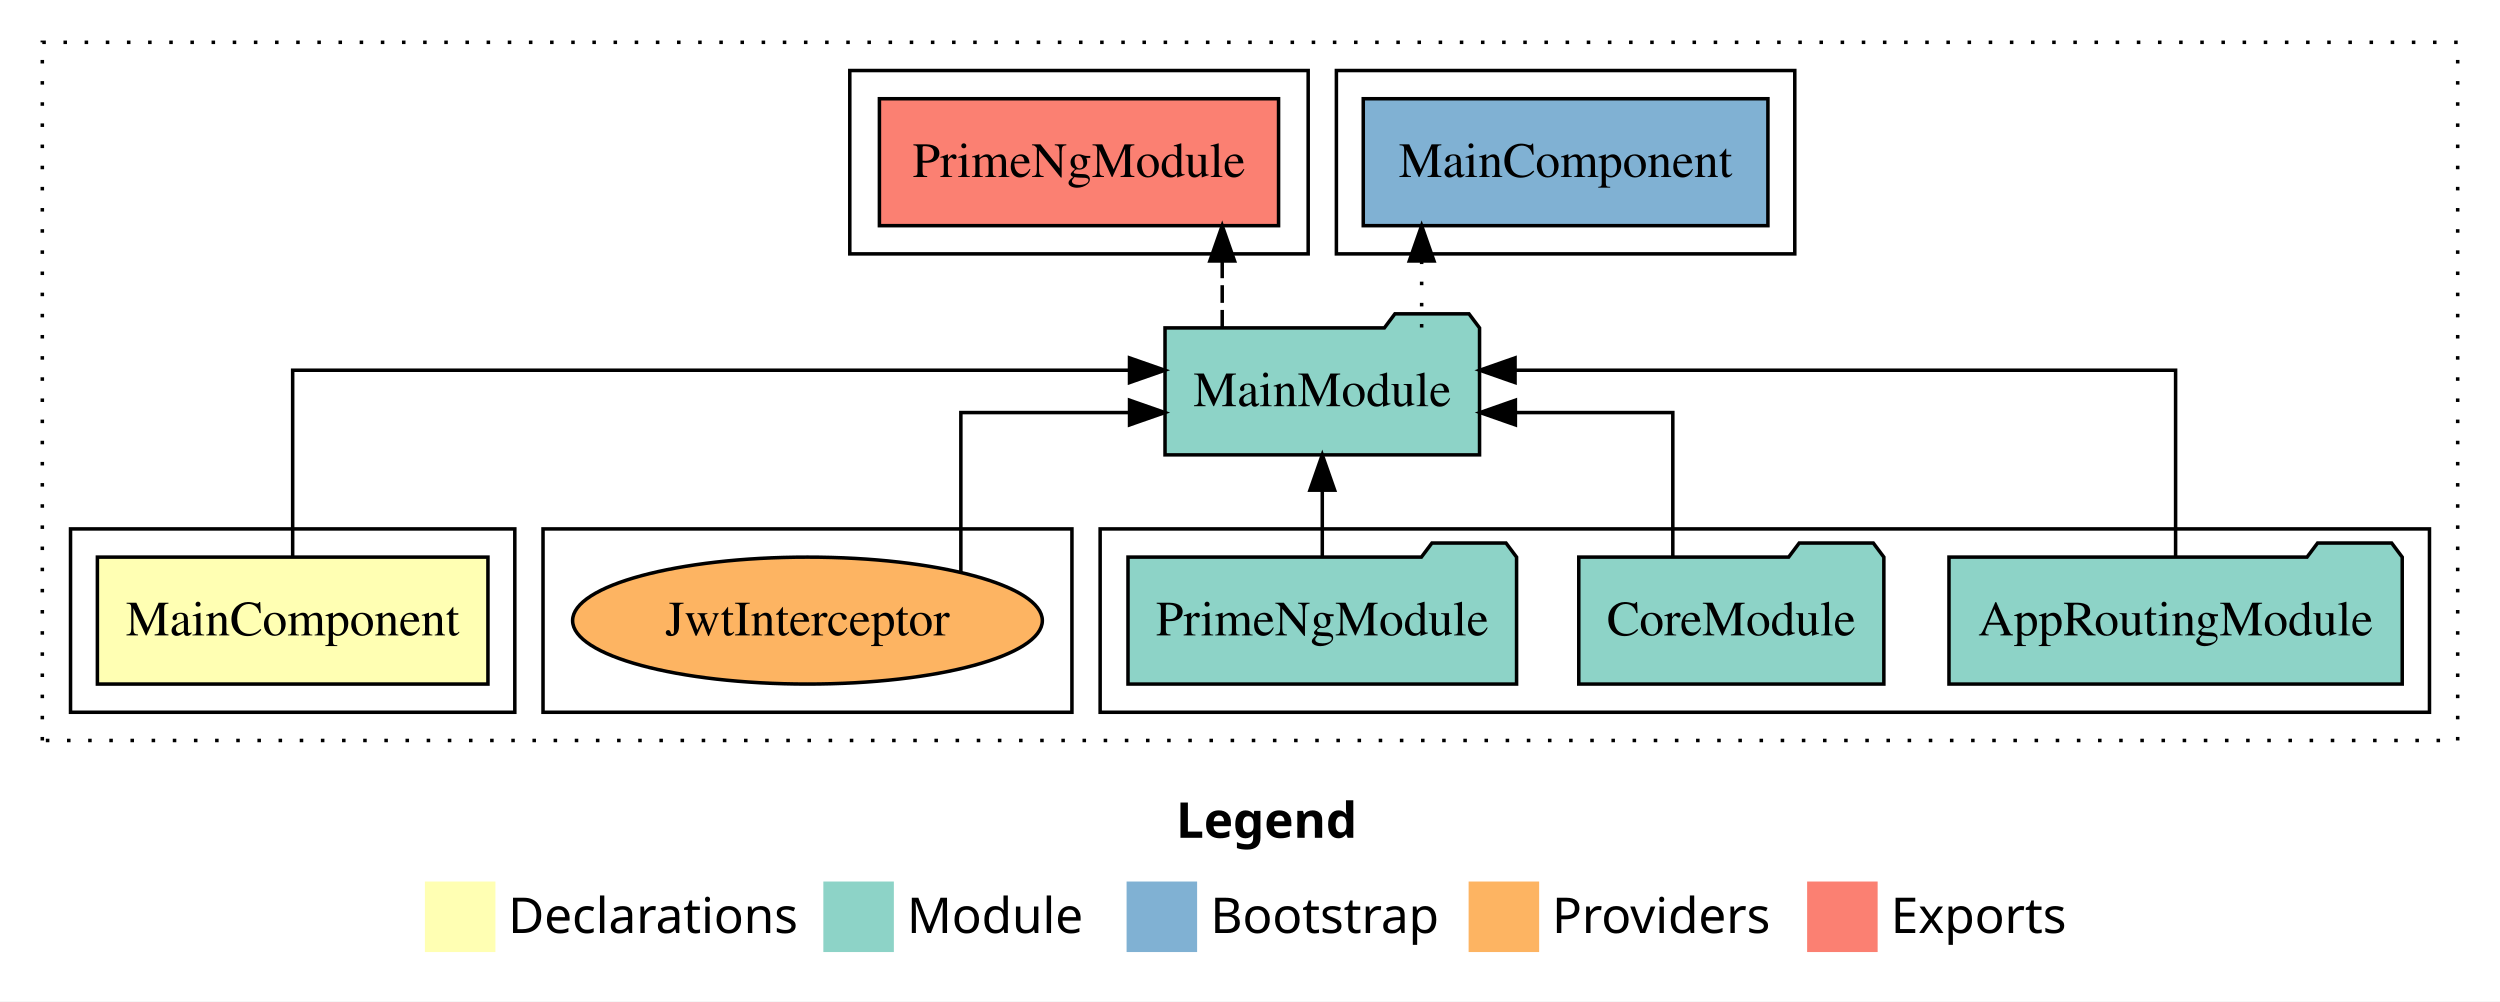
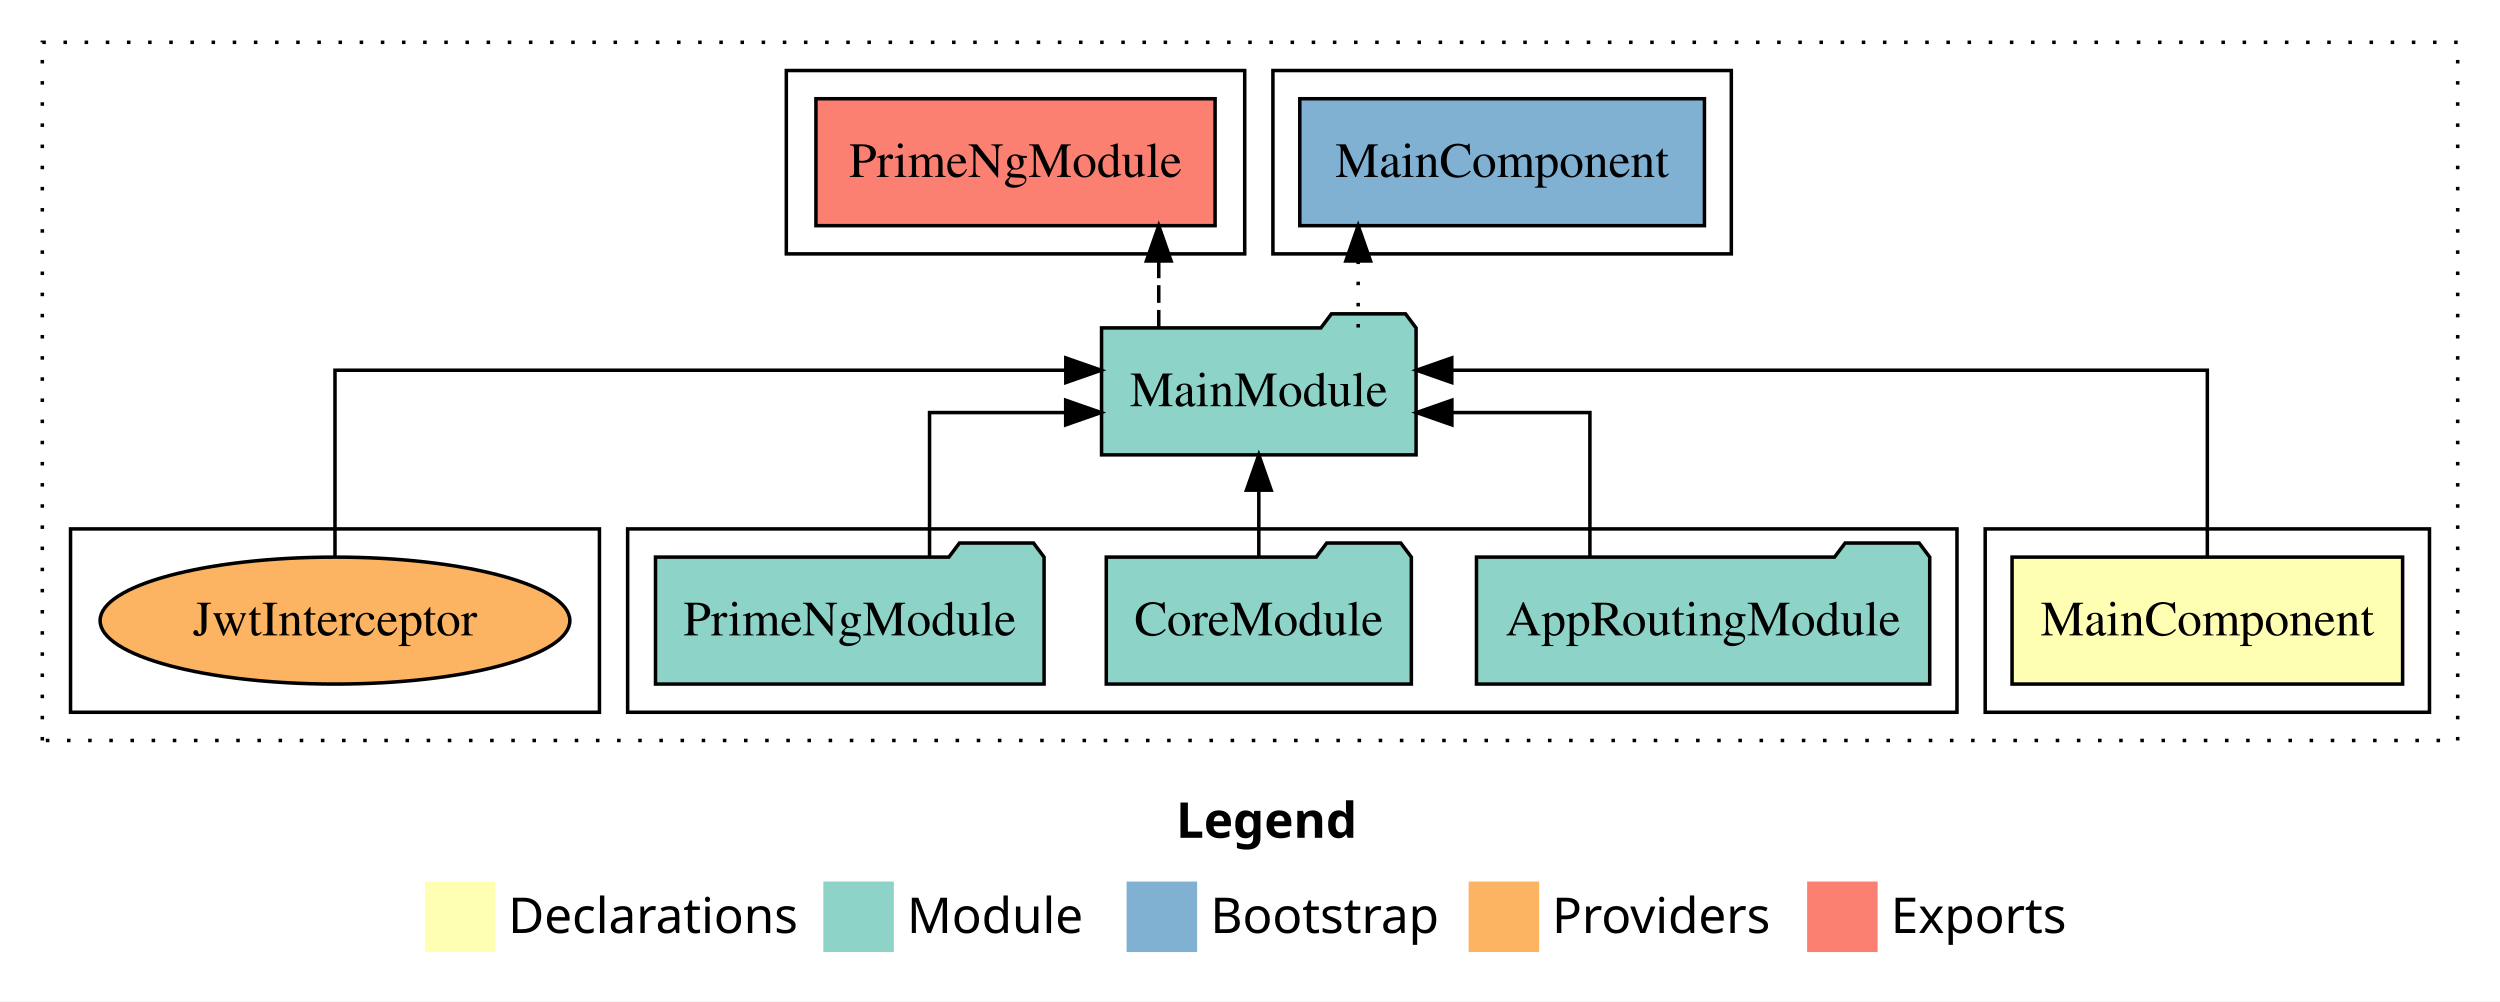
<svg xmlns="http://www.w3.org/2000/svg" width="709pt" height="284pt" viewBox="0.00 0.00 709.00 284.00">
  <g id="graph0" class="graph" transform="scale(1 1) rotate(0) translate(4 280)">
    <polygon fill="white" stroke="transparent" points="-4,4 -4,-280 705,-280 705,4 -4,4" />
    <text text-anchor="start" x="329.51" y="-42.4" font-family="Times-12" font-weight="bold" font-size="14.00">Legend</text>
    <polygon fill="#ffffb3" stroke="transparent" points="116.5,-10 116.5,-30 136.5,-30 136.5,-10 116.5,-10" />
    <text text-anchor="start" x="140.13" y="-15.4" font-family="Times-12" font-size="14.00">  Declarations</text>
    <polygon fill="#8dd3c7" stroke="transparent" points="229.5,-10 229.5,-30 249.5,-30 249.5,-10 229.5,-10" />
    <text text-anchor="start" x="253.23" y="-15.4" font-family="Times-12" font-size="14.00">  Module</text>
    <polygon fill="#80b1d3" stroke="transparent" points="315.5,-10 315.5,-30 335.5,-30 335.5,-10 315.5,-10" />
    <text text-anchor="start" x="339.28" y="-15.4" font-family="Times-12" font-size="14.00">  Bootstrap</text>
    <polygon fill="#fdb462" stroke="transparent" points="412.5,-10 412.5,-30 432.5,-30 432.5,-10 412.5,-10" />
    <text text-anchor="start" x="436.17" y="-15.4" font-family="Times-12" font-size="14.00">  Providers</text>
    <polygon fill="#fb8072" stroke="transparent" points="508.5,-10 508.5,-30 528.5,-30 528.5,-10 508.5,-10" />
    <text text-anchor="start" x="532.23" y="-15.4" font-family="Times-12" font-size="14.00">  Exports</text>
    <g id="clust1" class="cluster">
      <polygon fill="none" stroke="black" stroke-dasharray="1,5" points="8,-70 8,-268 693,-268 693,-70 8,-70" />
    </g>
+     <g id="clust2" class="cluster">
+       <polygon fill="none" stroke="black" points="559,-78 559,-130 685,-130 685,-78 559,-78" />
+     </g>
+     <g id="clust6" class="cluster">
+       <polygon fill="none" stroke="black" points="357,-208 357,-260 487,-260 487,-208 357,-208" />
+     </g>
    <g id="clust4" class="cluster">
-       <polygon fill="none" stroke="black" points="308,-78 308,-130 685,-130 685,-78 308,-78" />
+       <polygon fill="none" stroke="black" points="174,-78 174,-130 551,-130 551,-78 174,-78" />
    </g>
    <g id="clust7" class="cluster">
-       <polygon fill="none" stroke="black" points="150,-78 150,-130 300,-130 300,-78 150,-78" />
-     </g>
-     <g id="clust6" class="cluster">
-       <polygon fill="none" stroke="black" points="375,-208 375,-260 505,-260 505,-208 375,-208" />
+       <polygon fill="none" stroke="black" points="16,-78 16,-130 166,-130 166,-78 16,-78" />
    </g>
    <g id="clust5" class="cluster">
-       <polygon fill="none" stroke="black" points="237,-208 237,-260 367,-260 367,-208 237,-208" />
-     </g>
-     <g id="clust2" class="cluster">
-       <polygon fill="none" stroke="black" points="16,-78 16,-130 142,-130 142,-78 16,-78" />
+       <polygon fill="none" stroke="black" points="219,-208 219,-260 349,-260 349,-208 219,-208" />
    </g>
    <g id="node1" class="node">
-       <polygon fill="#ffffb3" stroke="black" points="134.38,-122 23.62,-122 23.62,-86 134.38,-86 134.38,-122" />
-       <text text-anchor="middle" x="79" y="-99.8" font-family="Times,serif" font-size="14.00">MainComponent</text>
+       <polygon fill="#ffffb3" stroke="black" points="677.38,-122 566.62,-122 566.62,-86 677.38,-86 677.38,-122" />
+       <text text-anchor="middle" x="622" y="-99.8" font-family="Times,serif" font-size="14.00">MainComponent</text>
    </g>
    <g id="node2" class="node">
-       <polygon fill="#8dd3c7" stroke="black" points="415.6,-187 412.6,-191 391.6,-191 388.6,-187 326.4,-187 326.4,-151 415.6,-151 415.6,-187" />
-       <text text-anchor="middle" x="371" y="-164.8" font-family="Times,serif" font-size="14.00">MainModule</text>
+       <polygon fill="#8dd3c7" stroke="black" points="397.6,-187 394.6,-191 373.6,-191 370.6,-187 308.4,-187 308.4,-151 397.6,-151 397.6,-187" />
+       <text text-anchor="middle" x="353" y="-164.8" font-family="Times,serif" font-size="14.00">MainModule</text>
    </g>
    <g id="edge1" class="edge">
-       <path fill="none" stroke="black" d="M79,-122.28C79,-143.32 79,-175 79,-175 79,-175 316.33,-175 316.33,-175" />
-       <polygon fill="black" stroke="black" points="316.33,-178.5 326.33,-175 316.33,-171.5 316.33,-178.5" />
+       <path fill="none" stroke="black" d="M622,-122.28C622,-143.32 622,-175 622,-175 622,-175 407.72,-175 407.72,-175" />
+       <polygon fill="black" stroke="black" points="407.72,-171.5 397.72,-175 407.72,-178.5 407.72,-171.5" />
    </g>
    <g id="node6" class="node">
-       <polygon fill="#fb8072" stroke="black" points="358.6,-252 245.4,-252 245.4,-216 358.6,-216 358.6,-252" />
-       <text text-anchor="middle" x="302" y="-229.8" font-family="Times,serif" font-size="14.00">PrimeNgModule </text>
+       <polygon fill="#fb8072" stroke="black" points="340.6,-252 227.4,-252 227.4,-216 340.6,-216 340.6,-252" />
+       <text text-anchor="middle" x="284" y="-229.8" font-family="Times,serif" font-size="14.00">PrimeNgModule </text>
    </g>
    <g id="edge5" class="edge">
-       <path fill="none" stroke="black" stroke-dasharray="5,2" d="M342.62,-187.11C342.62,-187.11 342.62,-205.99 342.62,-205.99" />
-       <polygon fill="black" stroke="black" points="339.12,-205.99 342.62,-215.99 346.12,-205.99 339.12,-205.99" />
+       <path fill="none" stroke="black" stroke-dasharray="5,2" d="M324.62,-187.11C324.62,-187.11 324.62,-205.99 324.62,-205.99" />
+       <polygon fill="black" stroke="black" points="321.12,-205.99 324.62,-215.99 328.12,-205.99 321.12,-205.99" />
    </g>
    <g id="node7" class="node">
-       <polygon fill="#80b1d3" stroke="black" points="497.38,-252 382.62,-252 382.62,-216 497.38,-216 497.38,-252" />
-       <text text-anchor="middle" x="440" y="-229.8" font-family="Times,serif" font-size="14.00">MainComponent </text>
+       <polygon fill="#80b1d3" stroke="black" points="479.38,-252 364.62,-252 364.62,-216 479.38,-216 479.38,-252" />
+       <text text-anchor="middle" x="422" y="-229.8" font-family="Times,serif" font-size="14.00">MainComponent </text>
    </g>
    <g id="edge6" class="edge">
-       <path fill="none" stroke="black" stroke-dasharray="1,5" d="M399.18,-187.11C399.18,-187.11 399.18,-205.99 399.18,-205.99" />
-       <polygon fill="black" stroke="black" points="395.68,-205.99 399.18,-215.99 402.68,-205.99 395.68,-205.99" />
+       <path fill="none" stroke="black" stroke-dasharray="1,5" d="M381.18,-187.11C381.18,-187.11 381.18,-205.99 381.18,-205.99" />
+       <polygon fill="black" stroke="black" points="377.68,-205.99 381.18,-215.99 384.68,-205.99 377.68,-205.99" />
    </g>
    <g id="node3" class="node">
-       <polygon fill="#8dd3c7" stroke="black" points="677.27,-122 674.27,-126 653.27,-126 650.27,-122 548.73,-122 548.73,-86 677.27,-86 677.27,-122" />
-       <text text-anchor="middle" x="613" y="-99.8" font-family="Times,serif" font-size="14.00">AppRoutingModule</text>
+       <polygon fill="#8dd3c7" stroke="black" points="543.27,-122 540.27,-126 519.27,-126 516.27,-122 414.73,-122 414.73,-86 543.27,-86 543.27,-122" />
+       <text text-anchor="middle" x="479" y="-99.8" font-family="Times,serif" font-size="14.00">AppRoutingModule</text>
    </g>
    <g id="edge2" class="edge">
-       <path fill="none" stroke="black" d="M613,-122.28C613,-143.32 613,-175 613,-175 613,-175 425.67,-175 425.67,-175" />
-       <polygon fill="black" stroke="black" points="425.67,-171.5 415.67,-175 425.67,-178.5 425.67,-171.5" />
+       <path fill="none" stroke="black" d="M446.9,-122.02C446.9,-139.37 446.9,-163 446.9,-163 446.9,-163 407.75,-163 407.75,-163" />
+       <polygon fill="black" stroke="black" points="407.75,-159.5 397.75,-163 407.75,-166.5 407.75,-159.5" />
    </g>
    <g id="node4" class="node">
-       <polygon fill="#8dd3c7" stroke="black" points="530.26,-122 527.26,-126 506.26,-126 503.26,-122 443.74,-122 443.74,-86 530.26,-86 530.26,-122" />
-       <text text-anchor="middle" x="487" y="-99.8" font-family="Times,serif" font-size="14.00">CoreModule</text>
+       <polygon fill="#8dd3c7" stroke="black" points="396.26,-122 393.26,-126 372.26,-126 369.26,-122 309.74,-122 309.74,-86 396.26,-86 396.26,-122" />
+       <text text-anchor="middle" x="353" y="-99.8" font-family="Times,serif" font-size="14.00">CoreModule</text>
    </g>
    <g id="edge3" class="edge">
-       <path fill="none" stroke="black" d="M470.41,-122.02C470.41,-139.37 470.41,-163 470.41,-163 470.41,-163 425.76,-163 425.76,-163" />
-       <polygon fill="black" stroke="black" points="425.76,-159.5 415.76,-163 425.76,-166.5 425.76,-159.5" />
+       <path fill="none" stroke="black" d="M353,-122.11C353,-122.11 353,-140.99 353,-140.99" />
+       <polygon fill="black" stroke="black" points="349.5,-140.99 353,-150.99 356.5,-140.99 349.5,-140.99" />
    </g>
    <g id="node5" class="node">
-       <polygon fill="#8dd3c7" stroke="black" points="426.1,-122 423.1,-126 402.1,-126 399.1,-122 315.9,-122 315.9,-86 426.1,-86 426.1,-122" />
-       <text text-anchor="middle" x="371" y="-99.8" font-family="Times,serif" font-size="14.00">PrimeNgModule</text>
+       <polygon fill="#8dd3c7" stroke="black" points="292.1,-122 289.1,-126 268.1,-126 265.1,-122 181.9,-122 181.9,-86 292.1,-86 292.1,-122" />
+       <text text-anchor="middle" x="237" y="-99.8" font-family="Times,serif" font-size="14.00">PrimeNgModule</text>
    </g>
    <g id="edge4" class="edge">
-       <path fill="none" stroke="black" d="M371,-122.11C371,-122.11 371,-140.99 371,-140.99" />
-       <polygon fill="black" stroke="black" points="367.5,-140.99 371,-150.99 374.5,-140.99 367.5,-140.99" />
+       <path fill="none" stroke="black" d="M259.62,-122.02C259.62,-139.37 259.62,-163 259.62,-163 259.62,-163 298.23,-163 298.23,-163" />
+       <polygon fill="black" stroke="black" points="298.23,-166.5 308.23,-163 298.23,-159.5 298.23,-166.5" />
    </g>
    <g id="node8" class="node">
-       <ellipse fill="#fdb462" stroke="black" cx="225" cy="-104" rx="66.61" ry="18" />
-       <text text-anchor="middle" x="225" y="-99.8" font-family="Times,serif" font-size="14.00">JwtInterceptor</text>
+       <ellipse fill="#fdb462" stroke="black" cx="91" cy="-104" rx="66.61" ry="18" />
+       <text text-anchor="middle" x="91" y="-99.8" font-family="Times,serif" font-size="14.00">JwtInterceptor</text>
    </g>
    <g id="edge7" class="edge">
-       <path fill="none" stroke="black" d="M268.5,-117.68C268.5,-135.11 268.5,-163 268.5,-163 268.5,-163 316.34,-163 316.34,-163" />
-       <polygon fill="black" stroke="black" points="316.34,-166.5 326.34,-163 316.34,-159.5 316.34,-166.5" />
+       <path fill="none" stroke="black" d="M91,-122.28C91,-143.32 91,-175 91,-175 91,-175 298.26,-175 298.26,-175" />
+       <polygon fill="black" stroke="black" points="298.26,-178.5 308.26,-175 298.26,-171.5 298.26,-178.5" />
    </g>
  </g>
</svg>
